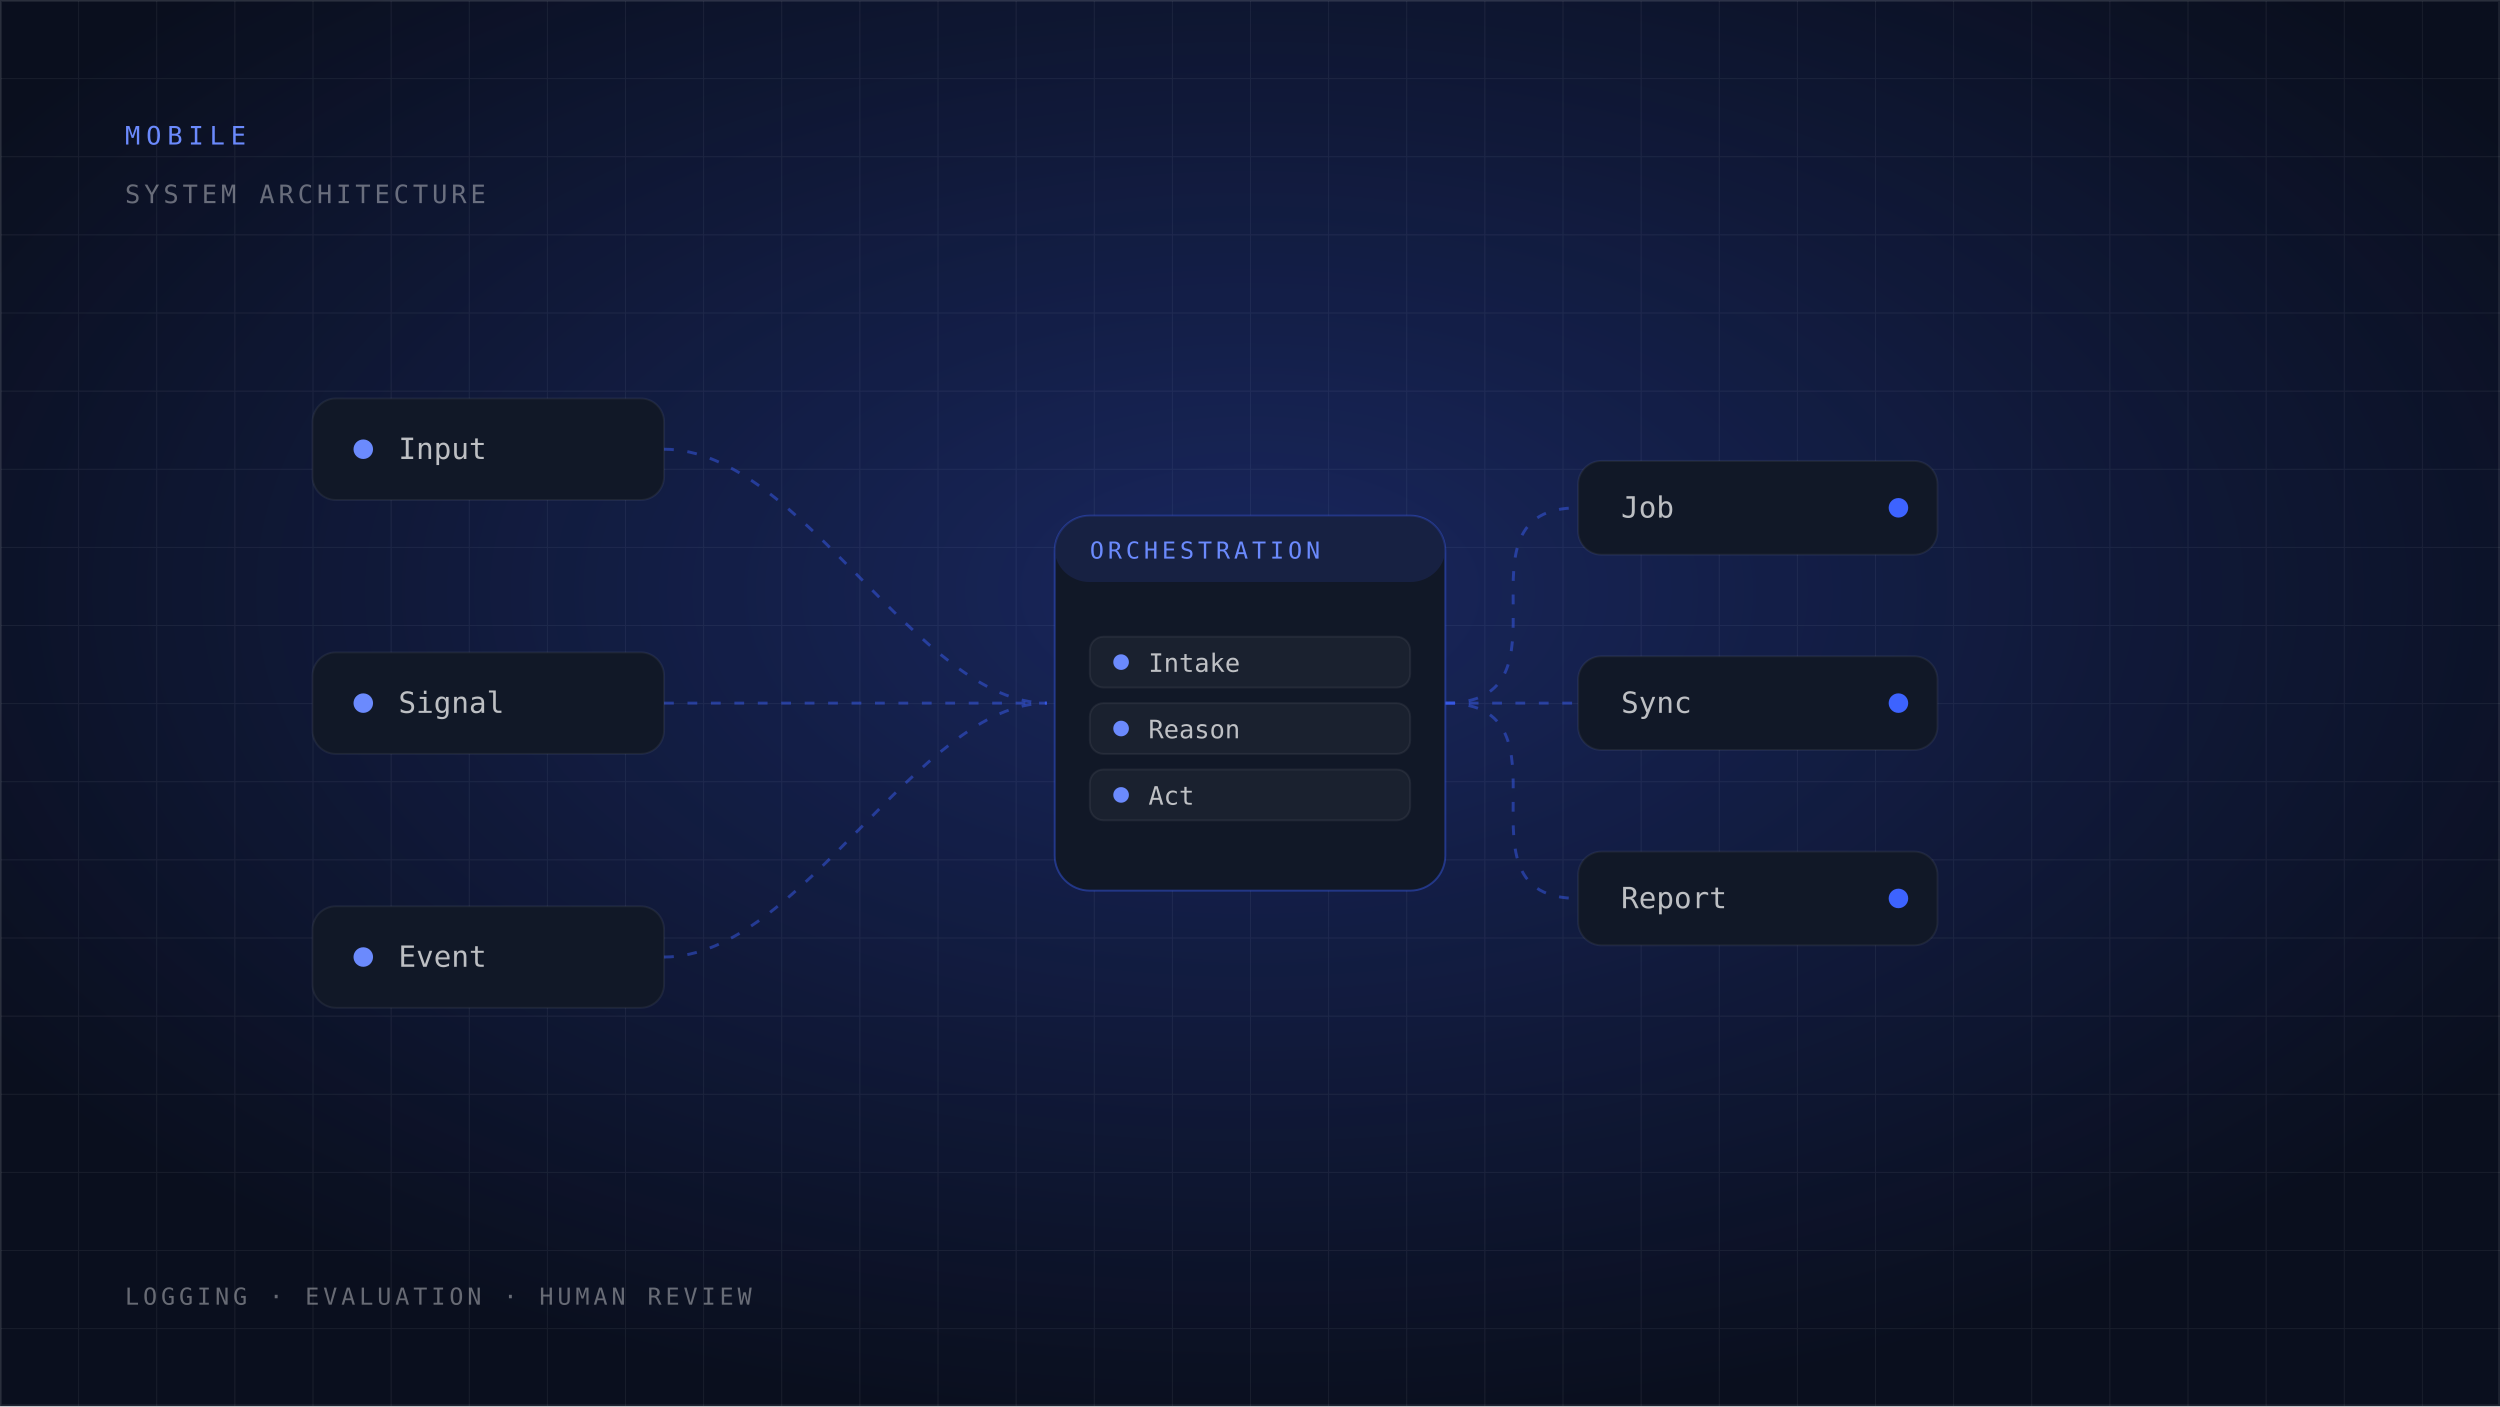
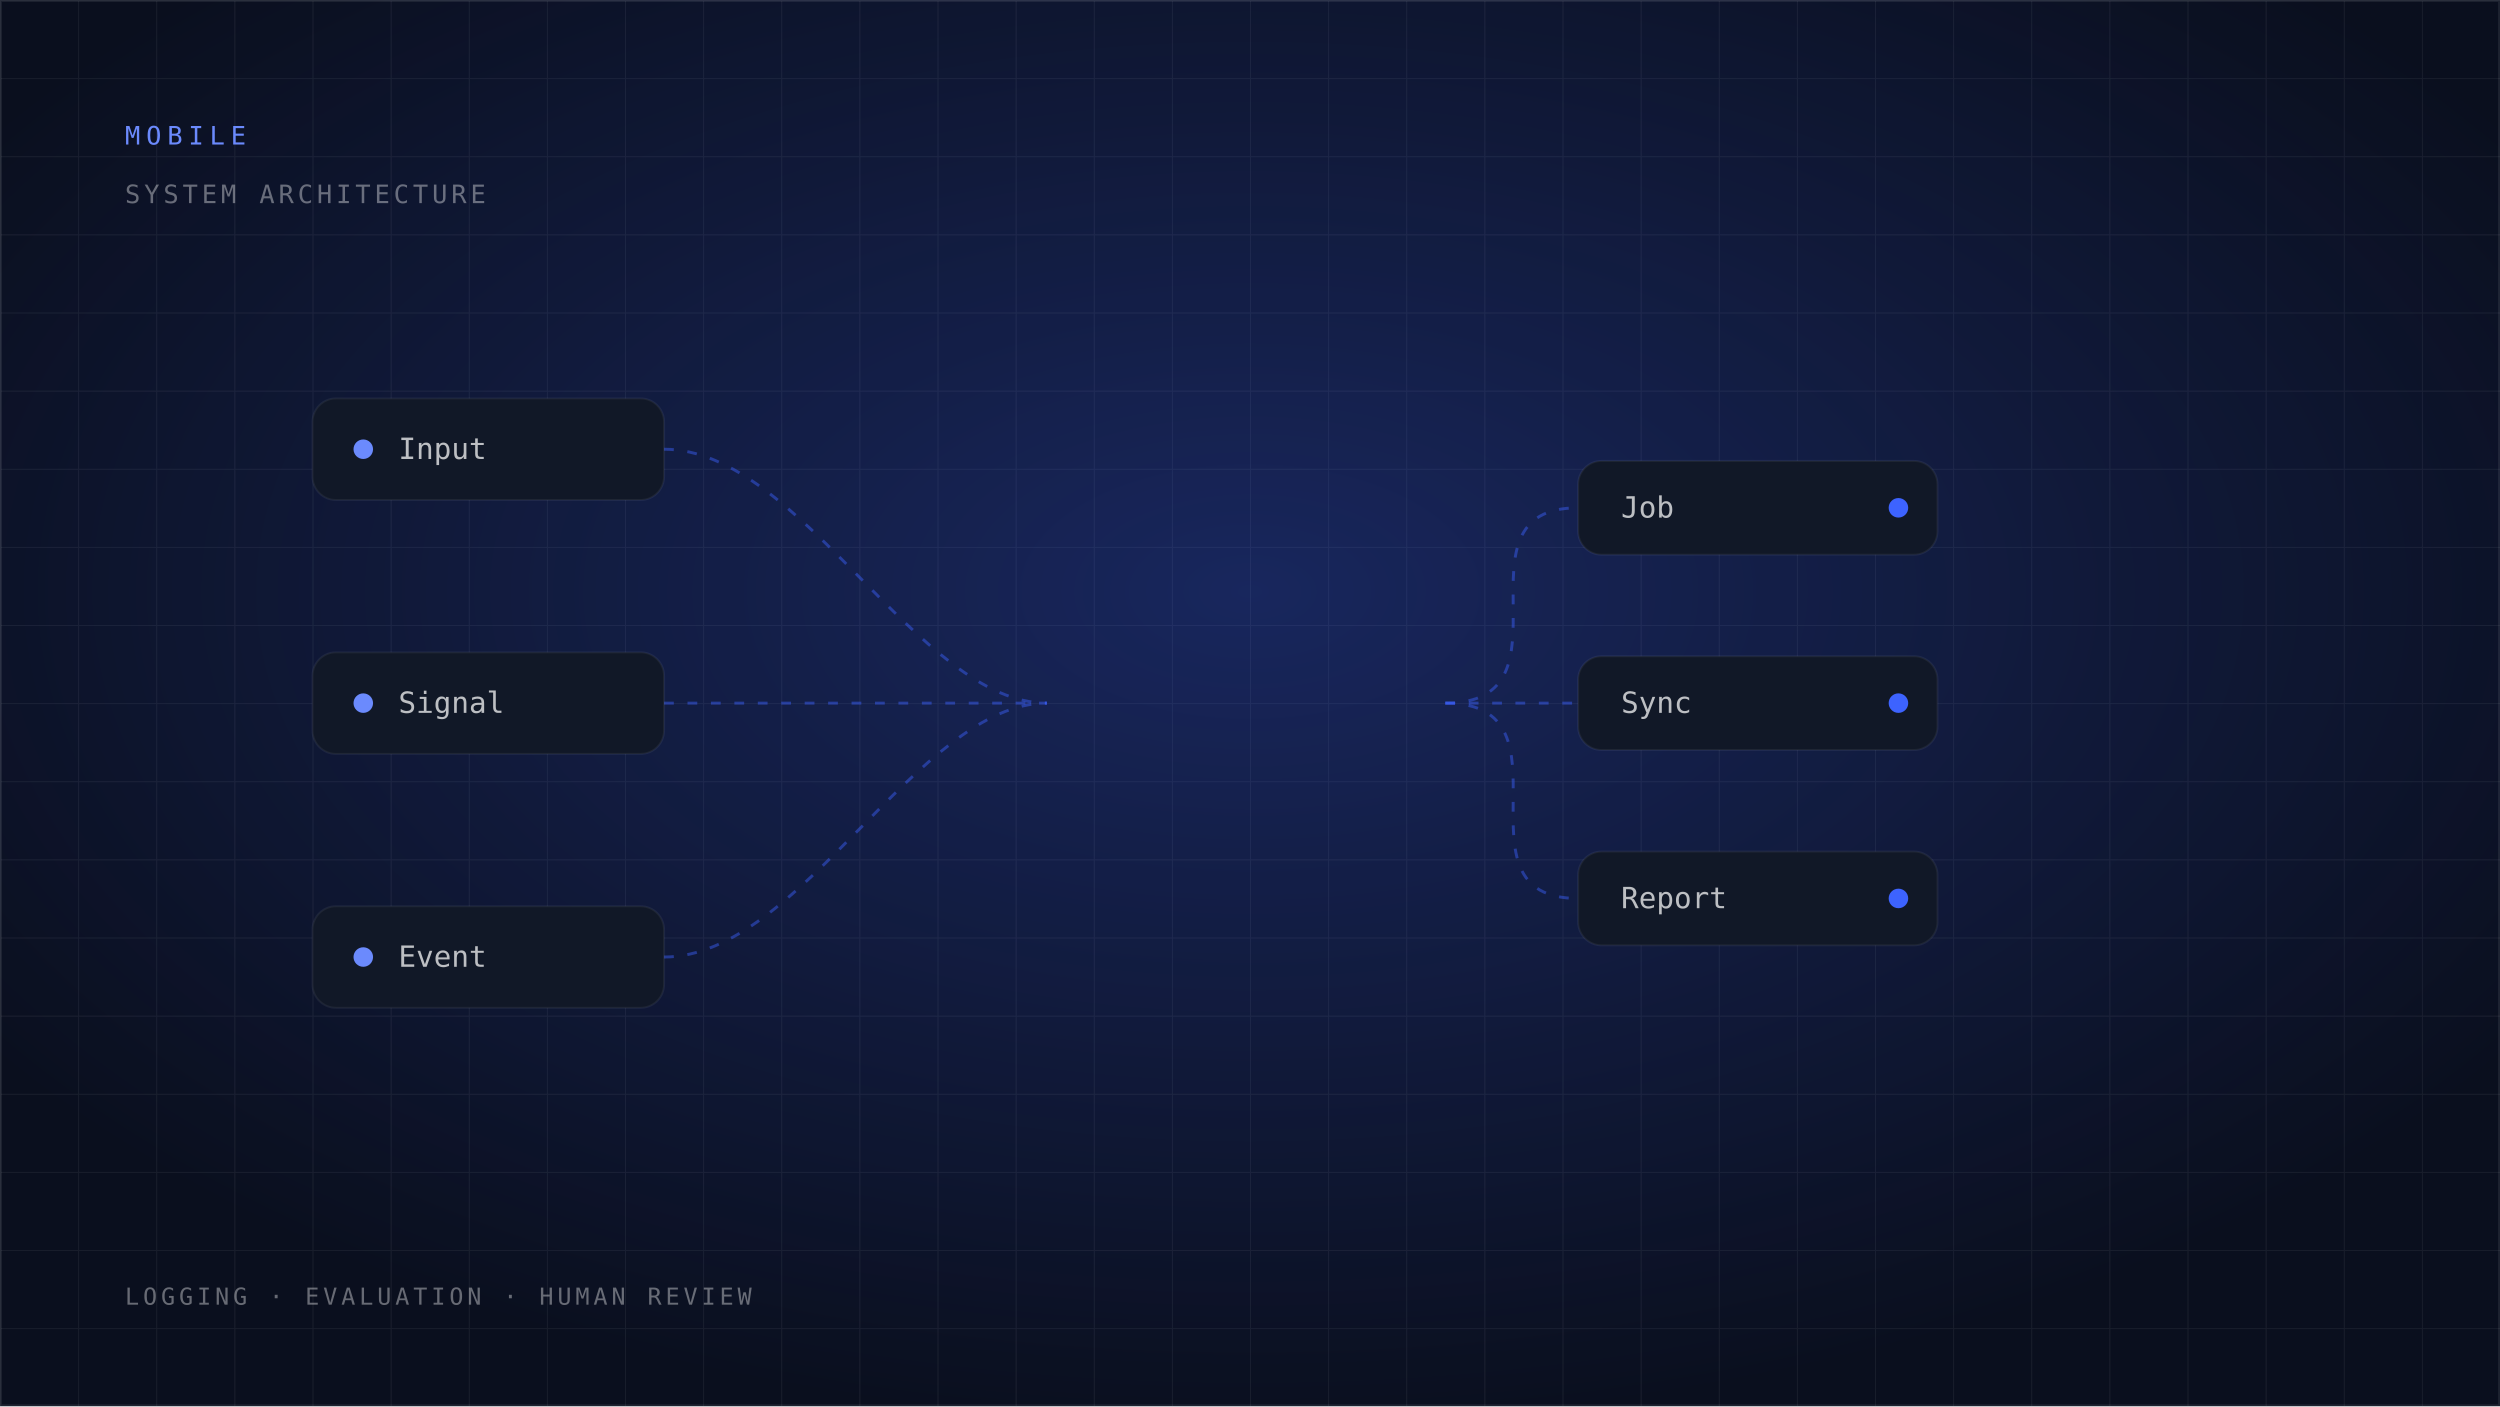
<svg xmlns="http://www.w3.org/2000/svg" viewBox="0 0 1280 720" width="1280" height="720" role="img">
  <defs>
    <pattern id="grid-fieldops-mobile" width="40" height="40" patternUnits="userSpaceOnUse">
      <path d="M40 0H0V40" fill="none" stroke="rgba(255,255,255,0.06)" stroke-width="1" />
    </pattern>
    <radialGradient id="glow-fieldops-mobile" cx="50%" cy="42%" r="60%">
      <stop offset="0%" stop-color="#3d63ff" stop-opacity="0.28" />
      <stop offset="100%" stop-color="#3d63ff" stop-opacity="0" />
    </radialGradient>
    <linearGradient id="edge-fieldops-mobile" x1="0" y1="0" x2="1" y2="0">
      <stop offset="0%" stop-color="#6b8afd" />
      <stop offset="100%" stop-color="#3d63ff" />
    </linearGradient>
  </defs>
  <rect width="1280" height="720" fill="#0a0f1e" />
  <rect width="1280" height="720" fill="url(#grid-fieldops-mobile)" />
  <rect width="1280" height="720" fill="url(#glow-fieldops-mobile)" />
  <g font-family="ui-monospace,monospace">
    <text x="64" y="74" font-size="13" letter-spacing="3" fill="#6b8afd">MOBILE</text>
    <text x="64" y="104" font-size="13" letter-spacing="2" fill="rgba(255,255,255,0.38)">SYSTEM ARCHITECTURE</text>
  </g>
  <path d="M340 230 C 410 230, 470 360, 536 360" fill="none" stroke="#3d63ff" stroke-opacity="0.45" stroke-width="1.5" stroke-dasharray="5 7">
    <animate attributeName="stroke-dashoffset" from="24" to="0" dur="1.6s" repeatCount="indefinite" />
  </path>
  <path d="M340 360 C 410 360, 470 360, 536 360" fill="none" stroke="#3d63ff" stroke-opacity="0.45" stroke-width="1.5" stroke-dasharray="5 7">
    <animate attributeName="stroke-dashoffset" from="24" to="0" dur="1.8s" repeatCount="indefinite" />
  </path>
  <path d="M340 490 C 410 490, 470 360, 536 360" fill="none" stroke="#3d63ff" stroke-opacity="0.45" stroke-width="1.5" stroke-dasharray="5 7">
    <animate attributeName="stroke-dashoffset" from="24" to="0" dur="2s" repeatCount="indefinite" />
  </path>
  <path d="M740 360 C 810 360, 740 260, 808 260" fill="none" stroke="#3d63ff" stroke-opacity="0.45" stroke-width="1.5" stroke-dasharray="5 7">
    <animate attributeName="stroke-dashoffset" from="0" to="24" dur="1.7s" repeatCount="indefinite" />
  </path>
  <path d="M740 360 C 810 360, 740 360, 808 360" fill="none" stroke="#3d63ff" stroke-opacity="0.45" stroke-width="1.5" stroke-dasharray="5 7">
    <animate attributeName="stroke-dashoffset" from="0" to="24" dur="1.9s" repeatCount="indefinite" />
  </path>
  <path d="M740 360 C 810 360, 740 460, 808 460" fill="none" stroke="#3d63ff" stroke-opacity="0.45" stroke-width="1.5" stroke-dasharray="5 7">
    <animate attributeName="stroke-dashoffset" from="0" to="24" dur="2.1s" repeatCount="indefinite" />
  </path>
  <g transform="translate(250 230)">
    <rect x="-90" y="-26" width="180" height="52" rx="12" fill="#111827" stroke="rgba(255,255,255,0.06)" />
    <circle cx="-64" cy="0" r="5" fill="#6b8afd" />
    <text x="-46" y="5" font-family="ui-monospace,monospace" font-size="15" fill="rgba(255,255,255,0.72)">Input</text>
  </g>
  <g transform="translate(250 360)">
    <rect x="-90" y="-26" width="180" height="52" rx="12" fill="#111827" stroke="rgba(255,255,255,0.06)" />
    <circle cx="-64" cy="0" r="5" fill="#6b8afd" />
    <text x="-46" y="5" font-family="ui-monospace,monospace" font-size="15" fill="rgba(255,255,255,0.72)">Signal</text>
  </g>
  <g transform="translate(250 490)">
    <rect x="-90" y="-26" width="180" height="52" rx="12" fill="#111827" stroke="rgba(255,255,255,0.06)" />
    <circle cx="-64" cy="0" r="5" fill="#6b8afd" />
    <text x="-46" y="5" font-family="ui-monospace,monospace" font-size="15" fill="rgba(255,255,255,0.72)">Event</text>
  </g>
-   <g transform="translate(540 360)">
-     <rect x="0" y="-96" width="200" height="192" rx="18" fill="#111827" stroke="#3d63ff" stroke-opacity="0.4" />
-     <rect x="0" y="-96" width="200" height="34" rx="18" fill="#1e2b5e" fill-opacity="0.5" />
-     <text x="18" y="-74" font-family="ui-monospace,monospace" font-size="12" letter-spacing="2" fill="#6b8afd">ORCHESTRATION</text>
-     <g transform="translate(0 -34)">
-       <rect x="18" y="0" width="164" height="26" rx="7" fill="rgba(255,255,255,0.04)" stroke="rgba(255,255,255,0.06)" />
-       <circle cx="34" cy="13" r="4" fill="#6b8afd" />
-       <text x="48" y="18" font-family="ui-monospace,monospace" font-size="13" fill="rgba(255,255,255,0.72)">Intake</text>
-     </g>
-     <g transform="translate(0 0)">
-       <rect x="18" y="0" width="164" height="26" rx="7" fill="rgba(255,255,255,0.04)" stroke="rgba(255,255,255,0.06)" />
-       <circle cx="34" cy="13" r="4" fill="#6b8afd" />
-       <text x="48" y="18" font-family="ui-monospace,monospace" font-size="13" fill="rgba(255,255,255,0.72)">Reason</text>
-     </g>
-     <g transform="translate(0 34)">
-       <rect x="18" y="0" width="164" height="26" rx="7" fill="rgba(255,255,255,0.04)" stroke="rgba(255,255,255,0.06)" />
-       <circle cx="34" cy="13" r="4" fill="#6b8afd" />
-       <text x="48" y="18" font-family="ui-monospace,monospace" font-size="13" fill="rgba(255,255,255,0.72)">Act</text>
-     </g>
-   </g>
  <g transform="translate(900 260)">
    <rect x="-92" y="-24" width="184" height="48" rx="12" fill="#111827" stroke="rgba(255,255,255,0.06)" />
    <text x="-70" y="5" font-family="ui-monospace,monospace" font-size="15" fill="rgba(255,255,255,0.72)">Job</text>
    <circle cx="72" cy="0" r="5" fill="#3d63ff" />
  </g>
  <g transform="translate(900 360)">
    <rect x="-92" y="-24" width="184" height="48" rx="12" fill="#111827" stroke="rgba(255,255,255,0.06)" />
    <text x="-70" y="5" font-family="ui-monospace,monospace" font-size="15" fill="rgba(255,255,255,0.72)">Sync</text>
    <circle cx="72" cy="0" r="5" fill="#3d63ff" />
  </g>
  <g transform="translate(900 460)">
    <rect x="-92" y="-24" width="184" height="48" rx="12" fill="#111827" stroke="rgba(255,255,255,0.06)" />
    <text x="-70" y="5" font-family="ui-monospace,monospace" font-size="15" fill="rgba(255,255,255,0.72)">Report</text>
    <circle cx="72" cy="0" r="5" fill="#3d63ff" />
  </g>
  <g font-family="ui-monospace,monospace">
    <text x="64" y="668" font-size="12" letter-spacing="2" fill="rgba(255,255,255,0.38)">LOGGING · EVALUATION · HUMAN REVIEW</text>
  </g>
  <rect x="0.5" y="0.5" width="1279" height="719" fill="none" stroke="rgba(255,255,255,0.08)" />
</svg>
